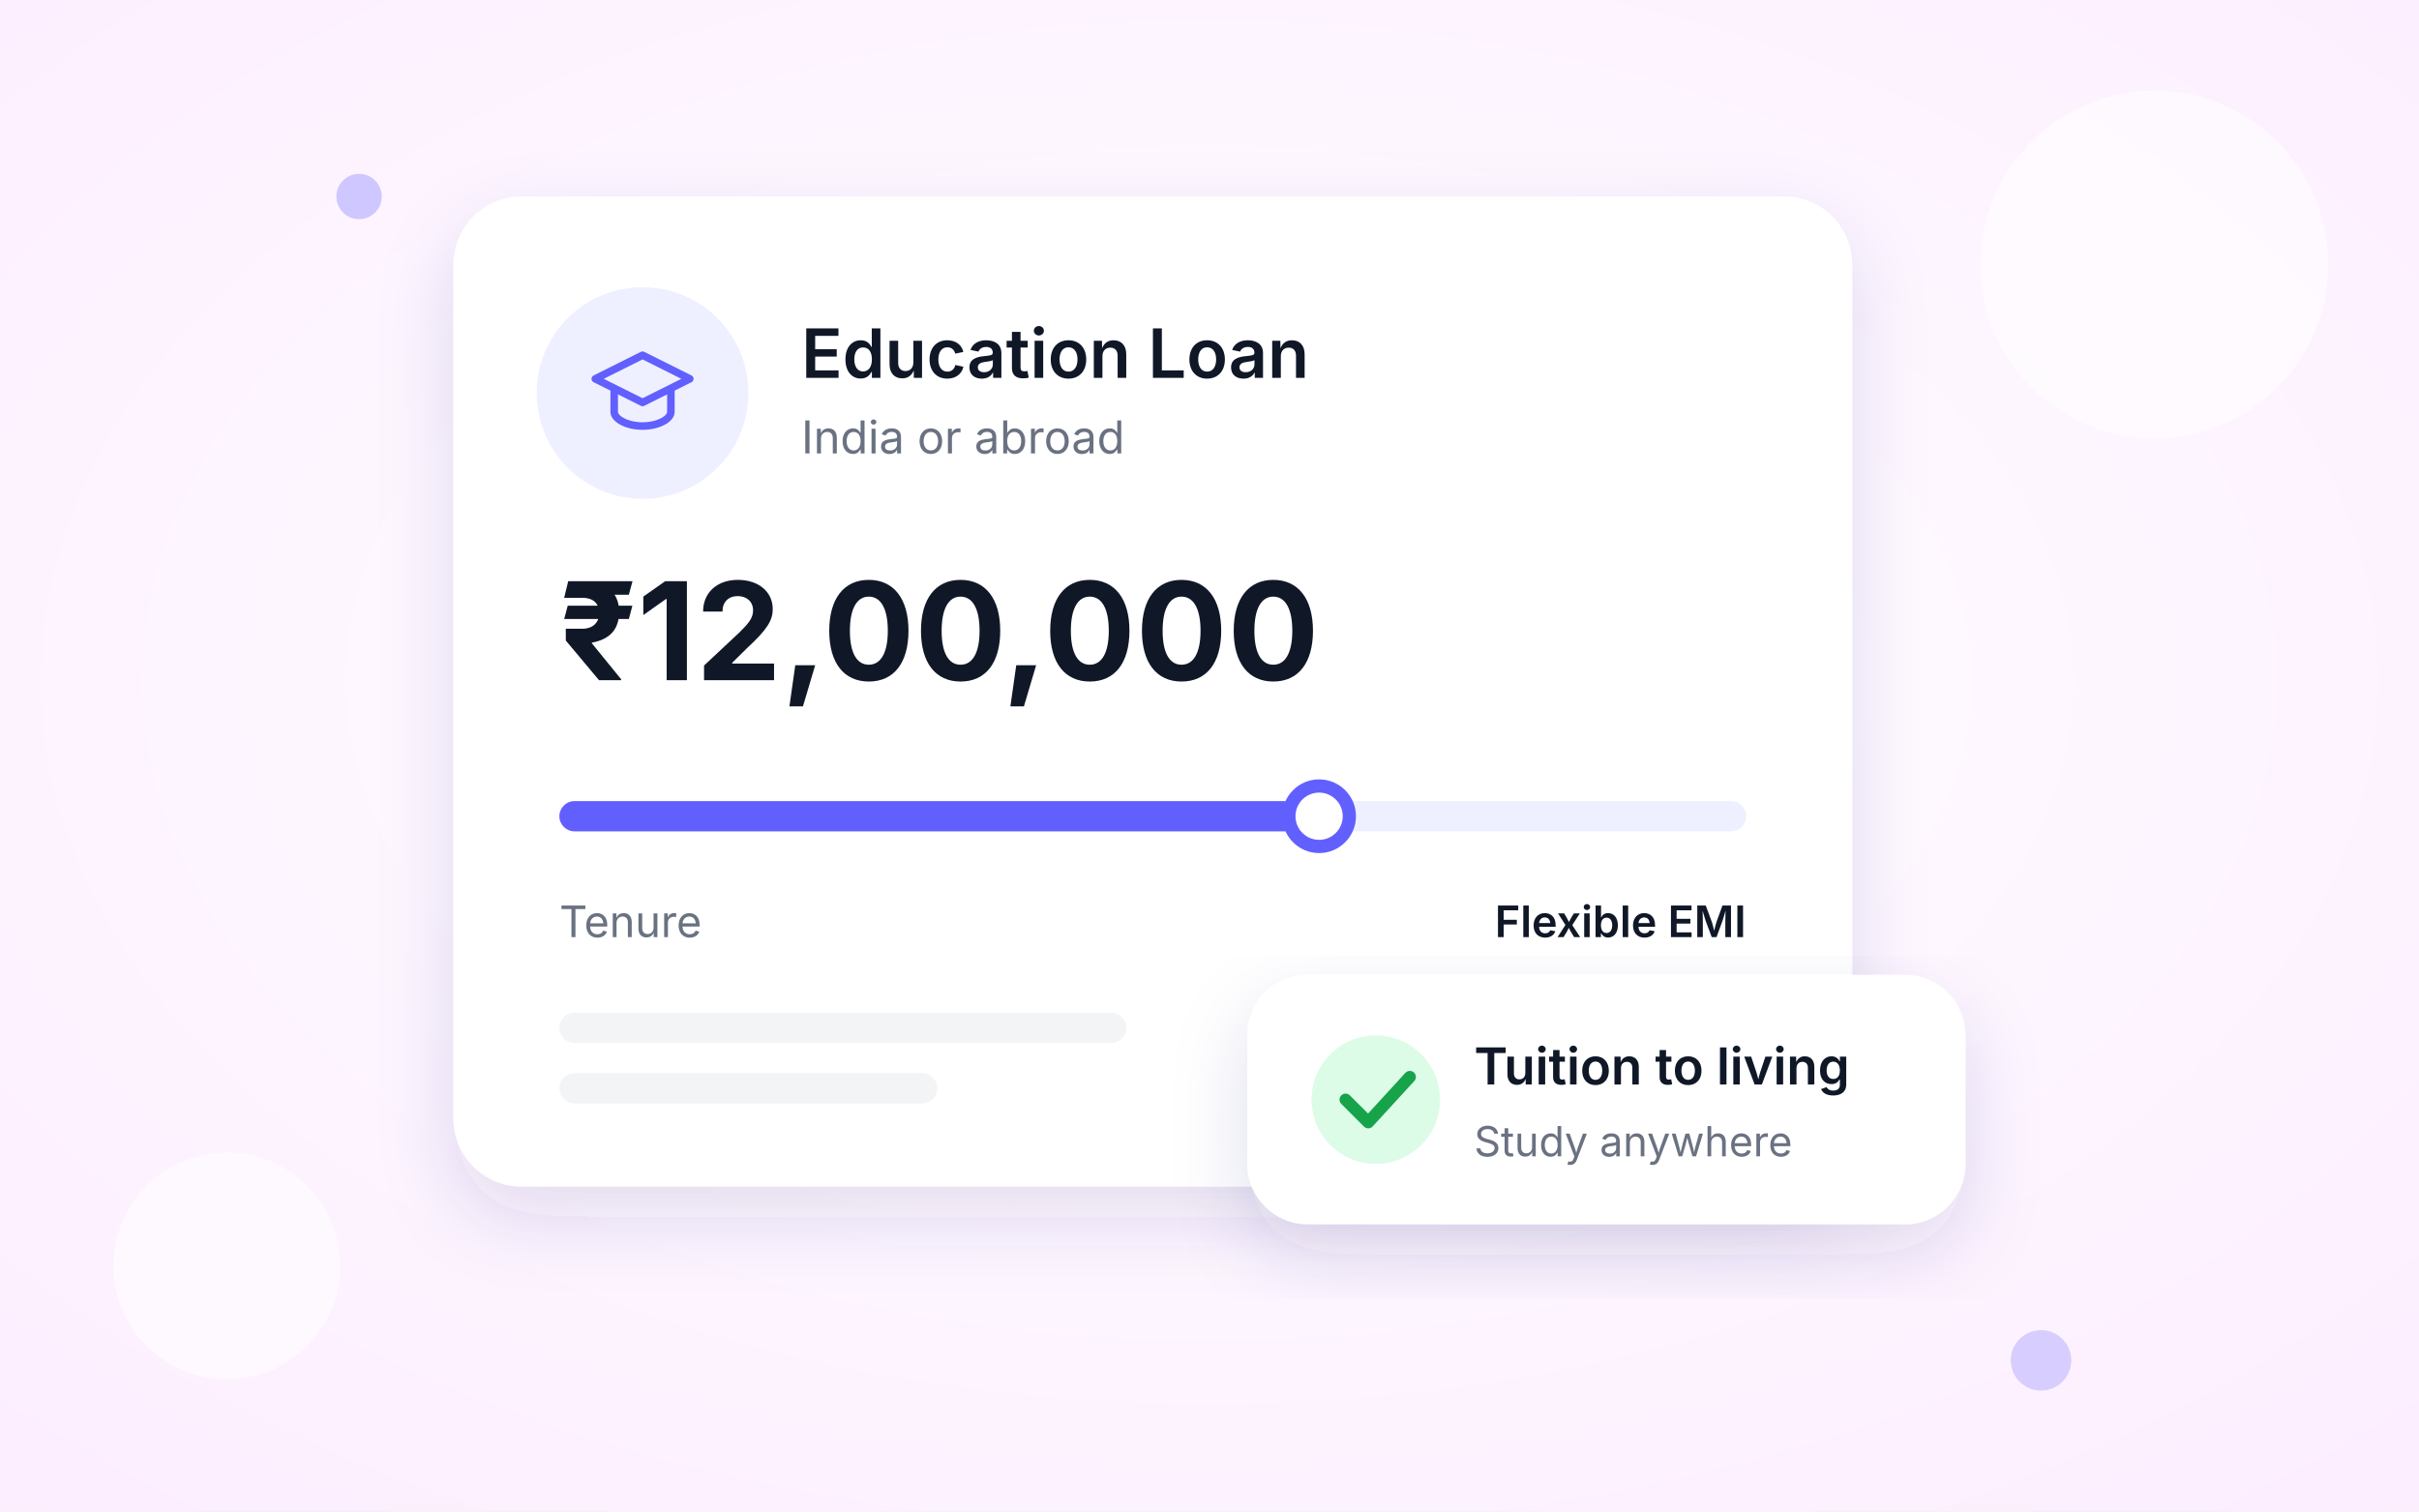
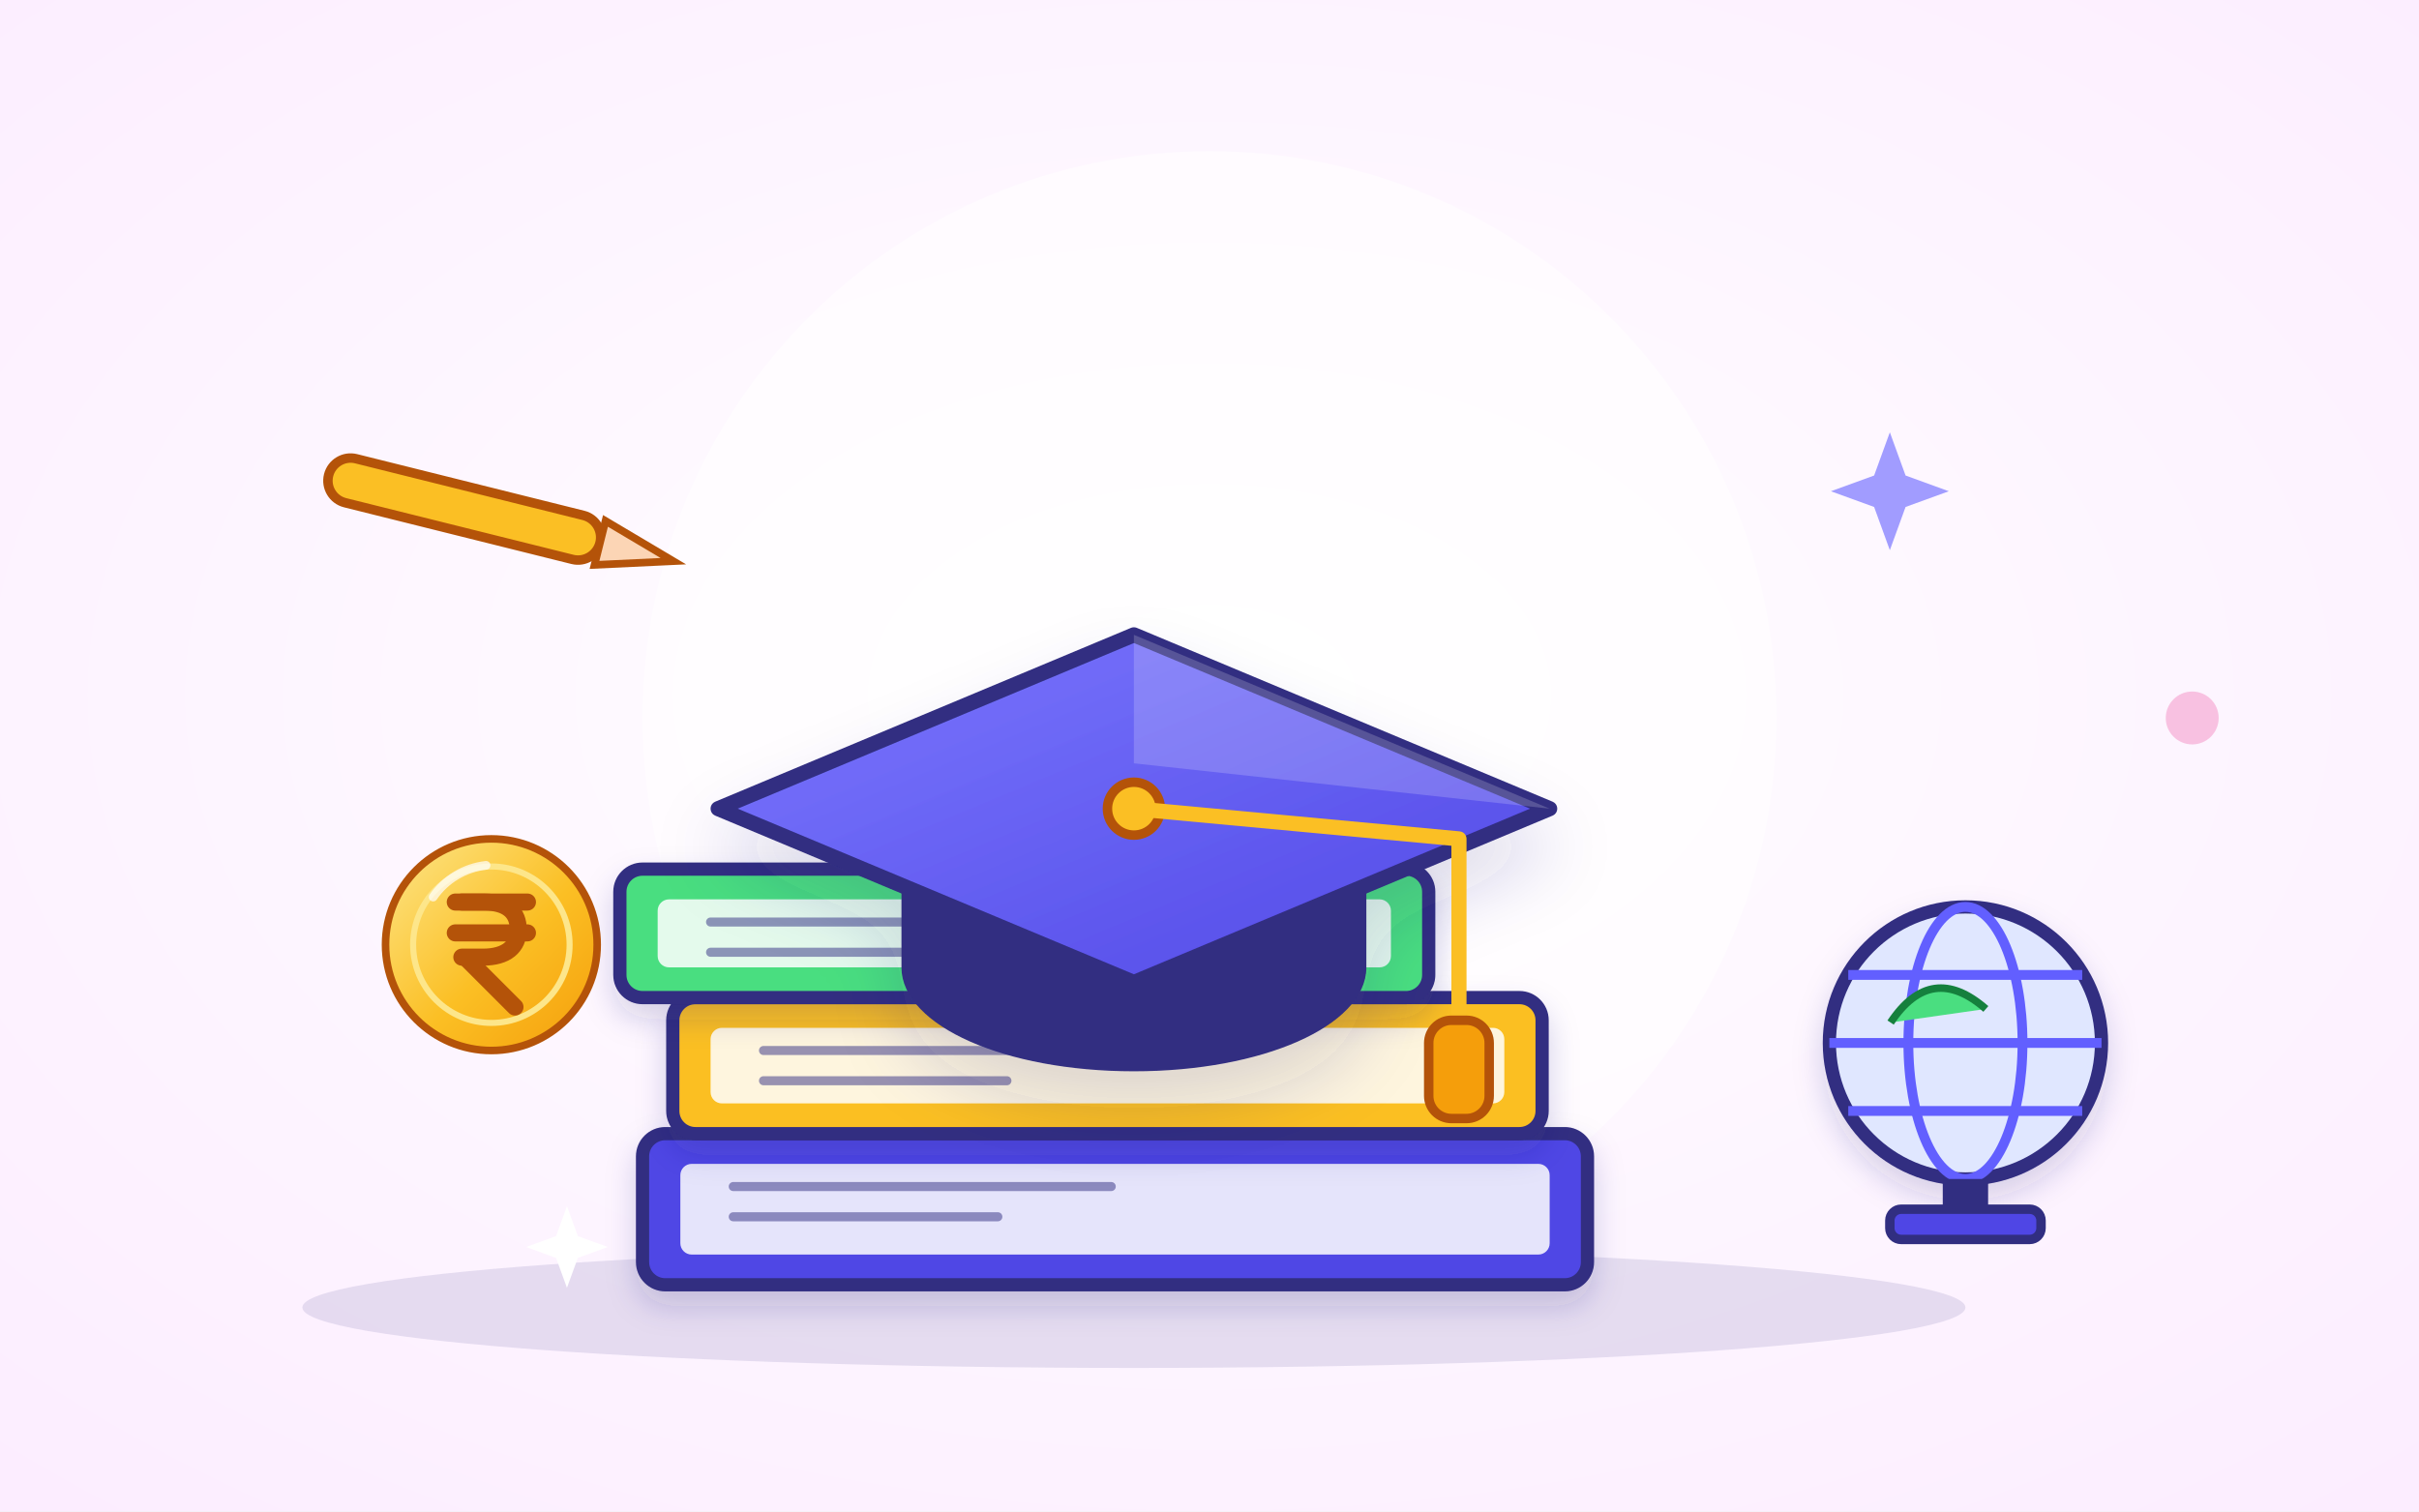
<svg xmlns="http://www.w3.org/2000/svg" viewBox="0 0 640 400" preserveAspectRatio="xMidYMid slice">
  <defs>
-     <radialGradient id="b" cx="50%" cy="45%" r="75%">
-       <stop offset="0" stop-color="#FFFFFF" />
+     <radialGradient id="bg" cx="50%" cy="46%" r="72%">
+       <stop offset="0" stop-color="#fff" />
      <stop offset="1" stop-color="#FCEDFF" />
    </radialGradient>
-     <filter id="s" x="-20%" y="-20%" width="140%" height="150%">
-       <feDropShadow dx="0" dy="8" stdDeviation="10" flood-color="#312E81" flood-opacity=".13" />
+     <linearGradient id="roof" x1="0" y1="0" x2="0" y2="1">
+       <stop offset="0" stop-color="#625FFF" />
+       <stop offset="1" stop-color="#4F46E5" />
+     </linearGradient>
+     <linearGradient id="wall" x1="0" y1="0" x2="1" y2="0">
+       <stop offset="0" stop-color="#fff" />
+       <stop offset="1" stop-color="#E9ECFF" />
+     </linearGradient>
+     <linearGradient id="gold" x1="0" y1="0" x2="0" y2="1">
+       <stop offset="0" stop-color="#FDE68A" />
+       <stop offset="1" stop-color="#F59E0B" />
+     </linearGradient>
+     <linearGradient id="goldH" x1="0" y1="0" x2="1" y2="1">
+       <stop offset="0" stop-color="#FDE68A" />
+       <stop offset=".55" stop-color="#FBBF24" />
+       <stop offset="1" stop-color="#F59E0B" />
+     </linearGradient>
+     <linearGradient id="ind" x1="0" y1="0" x2="1" y2="1">
+       <stop offset="0" stop-color="#7C79FF" />
+       <stop offset="1" stop-color="#4F46E5" />
+     </linearGradient>
+     <linearGradient id="leaf" x1="0" y1="0" x2="0" y2="1">
+       <stop offset="0" stop-color="#4ADE80" />
+       <stop offset="1" stop-color="#22C55E" />
+     </linearGradient>
+     <filter id="sh" x="-30%" y="-30%" width="160%" height="170%">
+       <feDropShadow dx="0" dy="10" stdDeviation="9" flood-color="#312E81" flood-opacity=".16" />
+     </filter>
+     <filter id="sh2" x="-30%" y="-30%" width="160%" height="170%">
+       <feDropShadow dx="0" dy="4" stdDeviation="4" flood-color="#312E81" flood-opacity=".18" />
    </filter>
  </defs>
-   <rect width="640" height="400" fill="url(#b)" />
-   <circle cx="570" cy="70" r="46" fill="#fff" opacity=".55" />
-   <circle cx="60" cy="335" r="30" fill="#fff" opacity=".5" />
-   <circle cx="540" cy="360" r="8" fill="#625FFF" opacity=".25" />
-   <circle cx="95" cy="52" r="6" fill="#625FFF" opacity=".3" />
-   <rect x="120" y="52" width="370" height="262" rx="18" fill="#fff" filter="url(#s)" />
-   <circle cx="170" cy="104" r="28" fill="#EEF0FF" />
-   <g transform="translate(155.0 89.0) scale(1.25)" fill="none" stroke="#625FFF" stroke-width="1.6" stroke-linecap="round" stroke-linejoin="round">
-     <path d="M2 9l10-5 10 5-10 5z" />
-     <path d="M6 11.5V16c0 1.5 2.7 3 6 3s6-1.5 6-3v-4.5" />
+   <rect width="640" height="400" fill="url(#bg)" />
+   <circle cx="320" cy="190" r="150" fill="#fff" opacity=".55" />
+   <ellipse cx="300" cy="346" rx="220" ry="16" fill="#312E81" opacity="0.12" />
+   <g filter="url(#sh2)">
+     <rect x="170" y="300" width="250" height="40" rx="6" fill="#4F46E5" stroke="#312E81" stroke-width="3.5" />
  </g>
-   <text x="212" y="100" font-family="Geist,Inter,Arial,sans-serif" font-size="18" font-weight="600" fill="#101828" text-anchor="start">Education Loan</text>
-   <text x="212" y="120" font-family="Geist,Inter,Arial,sans-serif" font-size="12" font-weight="400" fill="#6A7282" text-anchor="start">India or abroad</text>
-   <text x="148" y="180" font-family="Geist,Inter,Arial,sans-serif" font-size="36" font-weight="700" fill="#101828" text-anchor="start">₹12,00,000</text>
-   <rect x="148" y="212" width="314" height="8" rx="4.0" fill="#EEF0FF" />
-   <rect x="148" y="212" width="201" height="8" rx="4" fill="#625FFF" />
-   <circle cx="349" cy="216" r="8" fill="#fff" stroke="#625FFF" stroke-width="3.5" />
-   <text x="148" y="248" font-family="Geist,Inter,Arial,sans-serif" font-size="11.5" font-weight="400" fill="#6A7282" text-anchor="start">Tenure</text>
-   <text x="462" y="248" font-family="Geist,Inter,Arial,sans-serif" font-size="11.5" font-weight="600" fill="#101828" text-anchor="end">Flexible EMI</text>
-   <rect x="148" y="268" width="150" height="8" rx="4.0" fill="#F3F4F6" />
-   <rect x="148" y="284" width="100" height="8" rx="4.0" fill="#F3F4F6" />
-   <rect x="330" y="258" width="190" height="66" rx="16" fill="#fff" filter="url(#s)" />
-   <circle cx="364" cy="291" r="17" fill="#DCFCE7" />
-   <path d="M356 291l6 6 11-12" stroke="#16A34A" stroke-width="3.2" fill="none" stroke-linecap="round" stroke-linejoin="round" />
-   <text x="390" y="287" font-family="Geist,Inter,Arial,sans-serif" font-size="13.5" font-weight="600" fill="#101828" text-anchor="start">Tuition to living</text>
-   <text x="390" y="306" font-family="Geist,Inter,Arial,sans-serif" font-size="11" font-weight="400" fill="#6A7282" text-anchor="start">Study anywhere</text>
+   <rect x="180" y="308" width="230" height="24" rx="3" fill="#fff" opacity=".85" />
+   <path d="M194 314h100.0M194 322h70.0" stroke="#312E81" stroke-width="2.4" opacity=".5" stroke-linecap="round" />
+   <g filter="url(#sh2)">
+     <rect x="178" y="264" width="230" height="36" rx="6" fill="#FBBF24" stroke="#312E81" stroke-width="3.5" />
+   </g>
+   <rect x="188" y="272" width="210" height="20" rx="3" fill="#fff" opacity=".85" />
+   <path d="M202 278h92.0M202 286h64.4" stroke="#312E81" stroke-width="2.4" opacity=".5" stroke-linecap="round" />
+   <g filter="url(#sh2)">
+     <rect x="164" y="230" width="214" height="34" rx="6" fill="#4ADE80" stroke="#312E81" stroke-width="3.5" />
+   </g>
+   <rect x="174" y="238" width="194" height="18" rx="3" fill="#fff" opacity=".85" />
+   <path d="M188 244h85.6M188 252h59.92" stroke="#312E81" stroke-width="2.4" opacity=".5" stroke-linecap="round" />
+   <g filter="url(#sh)">
+     <path d="M240 220v36c0 14 26 26 60 26s60-12 60-26v-36z" fill="#312E81" stroke="#312E81" stroke-width="3" stroke-linejoin="round" />
+     <polygon points="300,168 410,214 300,260 190,214" fill="url(#ind)" stroke="#312E81" stroke-width="4" stroke-linejoin="round" />
+   </g>
+   <polygon points="300,168 410,214 300,202" fill="#fff" opacity=".18" />
+   <circle cx="300" cy="214" r="7" fill="#FBBF24" stroke="#B45309" stroke-width="2.5" />
+   <path d="M300 214L386 222v52" fill="none" stroke="#FBBF24" stroke-width="4" stroke-linecap="round" stroke-linejoin="round" />
+   <rect x="378" y="270" width="16" height="26" rx="6" fill="#F59E0B" stroke="#B45309" stroke-width="2.5" />
+   <g filter="url(#sh2)">
+     <circle cx="520" cy="276" r="36" fill="#E0E7FF" stroke="#312E81" stroke-width="3.5" />
+   </g>
+   <ellipse cx="520" cy="276" rx="15.1" ry="36" fill="none" stroke="#625FFF" stroke-width="2.6" />
+   <path d="M484 276h72M489.0 258.0h61.9M489.0 294.0h61.9" stroke="#625FFF" stroke-width="2.6" />
+   <path d="M500.2 270.6q10.8 -16.2 25.2 -3.6" fill="#4ADE80" stroke="#15803D" stroke-width="2" />
+   <rect x="514" y="312" width="12" height="10" fill="#312E81" />
+   <rect x="500" y="320" width="40" height="8" rx="3" fill="#4F46E5" stroke="#312E81" stroke-width="2.5" />
+   <circle cx="130" cy="250" r="28" fill="url(#goldH)" stroke="#B45309" stroke-width="2.0" />
+   <circle cx="130" cy="250" r="20.7" fill="none" stroke="#FDE68A" stroke-width="1.6" />
+   <g transform="translate(130 250) scale(1.736)" fill="none" stroke="#B45309" stroke-width="2.6" stroke-linecap="round" stroke-linejoin="round">
+     <path d="M-5.5-6.5h11M-5.5-1.8h11" />
+     <path d="M-4.5-6.5h3.4c3.6 0 5.2 1.6 5.2 4.2s-1.8 4.2-5.4 4.2h-3.2" />
+     <path d="M-3.8 2.1L3.6 9.5" />
+   </g>
+   <path d="M114.6 237.4a19.6 19.6 0 0 1 14.0 -8.4" stroke="#fff" stroke-width="2.3" stroke-linecap="round" fill="none" opacity=".7" />
+   <g transform="rotate(14 118 150)">
+     <rect x="82" y="128" width="74" height="12" rx="6" fill="#FBBF24" stroke="#B45309" stroke-width="2.5" />
+     <polygon points="156,128 176,134 156,140" fill="#FCD5B5" stroke="#B45309" stroke-width="2" />
+   </g>
+   <path d="M500 114.4L504.16 125.84 515.6 130 504.16 134.16 500 145.6 495.84 134.16 484.4 130 495.84 125.84Z" fill="#625FFF" opacity="0.6" />
+   <path d="M150 319.2L152.88 327.12 160.8 330 152.88 332.88 150 340.8 147.12 332.88 139.2 330 147.12 327.12Z" fill="#fff" opacity="1" />
+   <circle cx="580" cy="190" r="7" fill="#EC4899" opacity="0.3" />
</svg>
